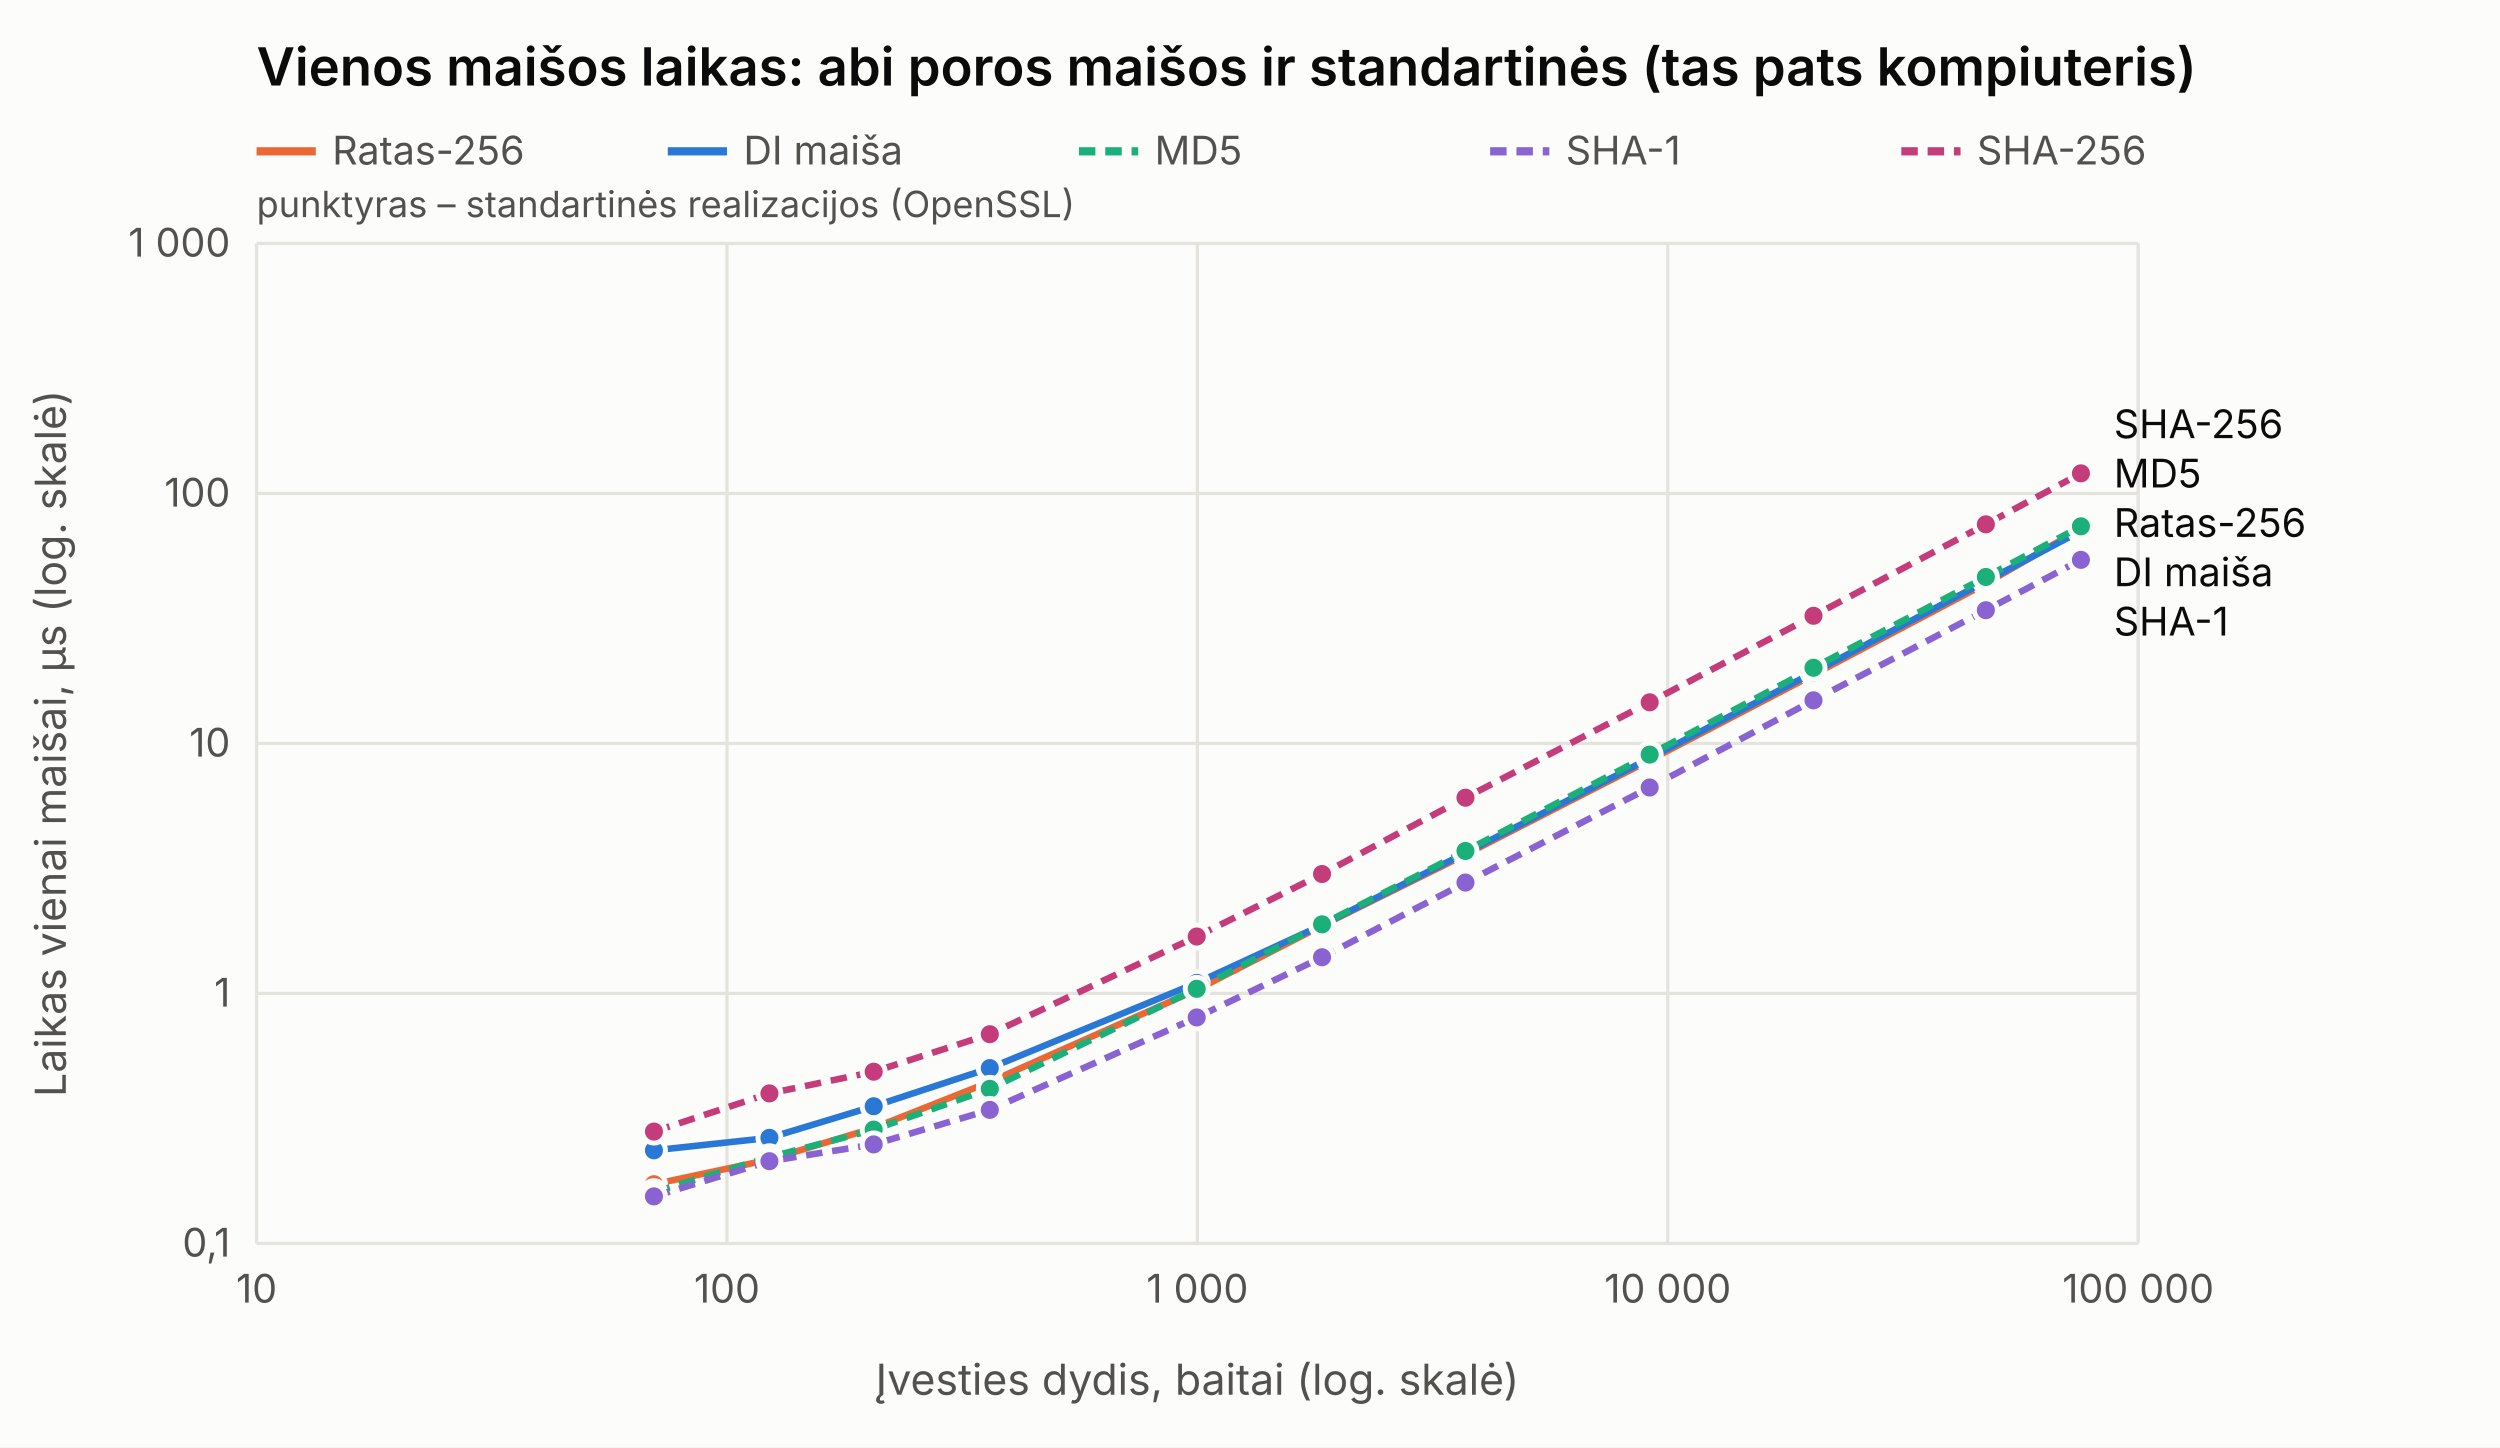
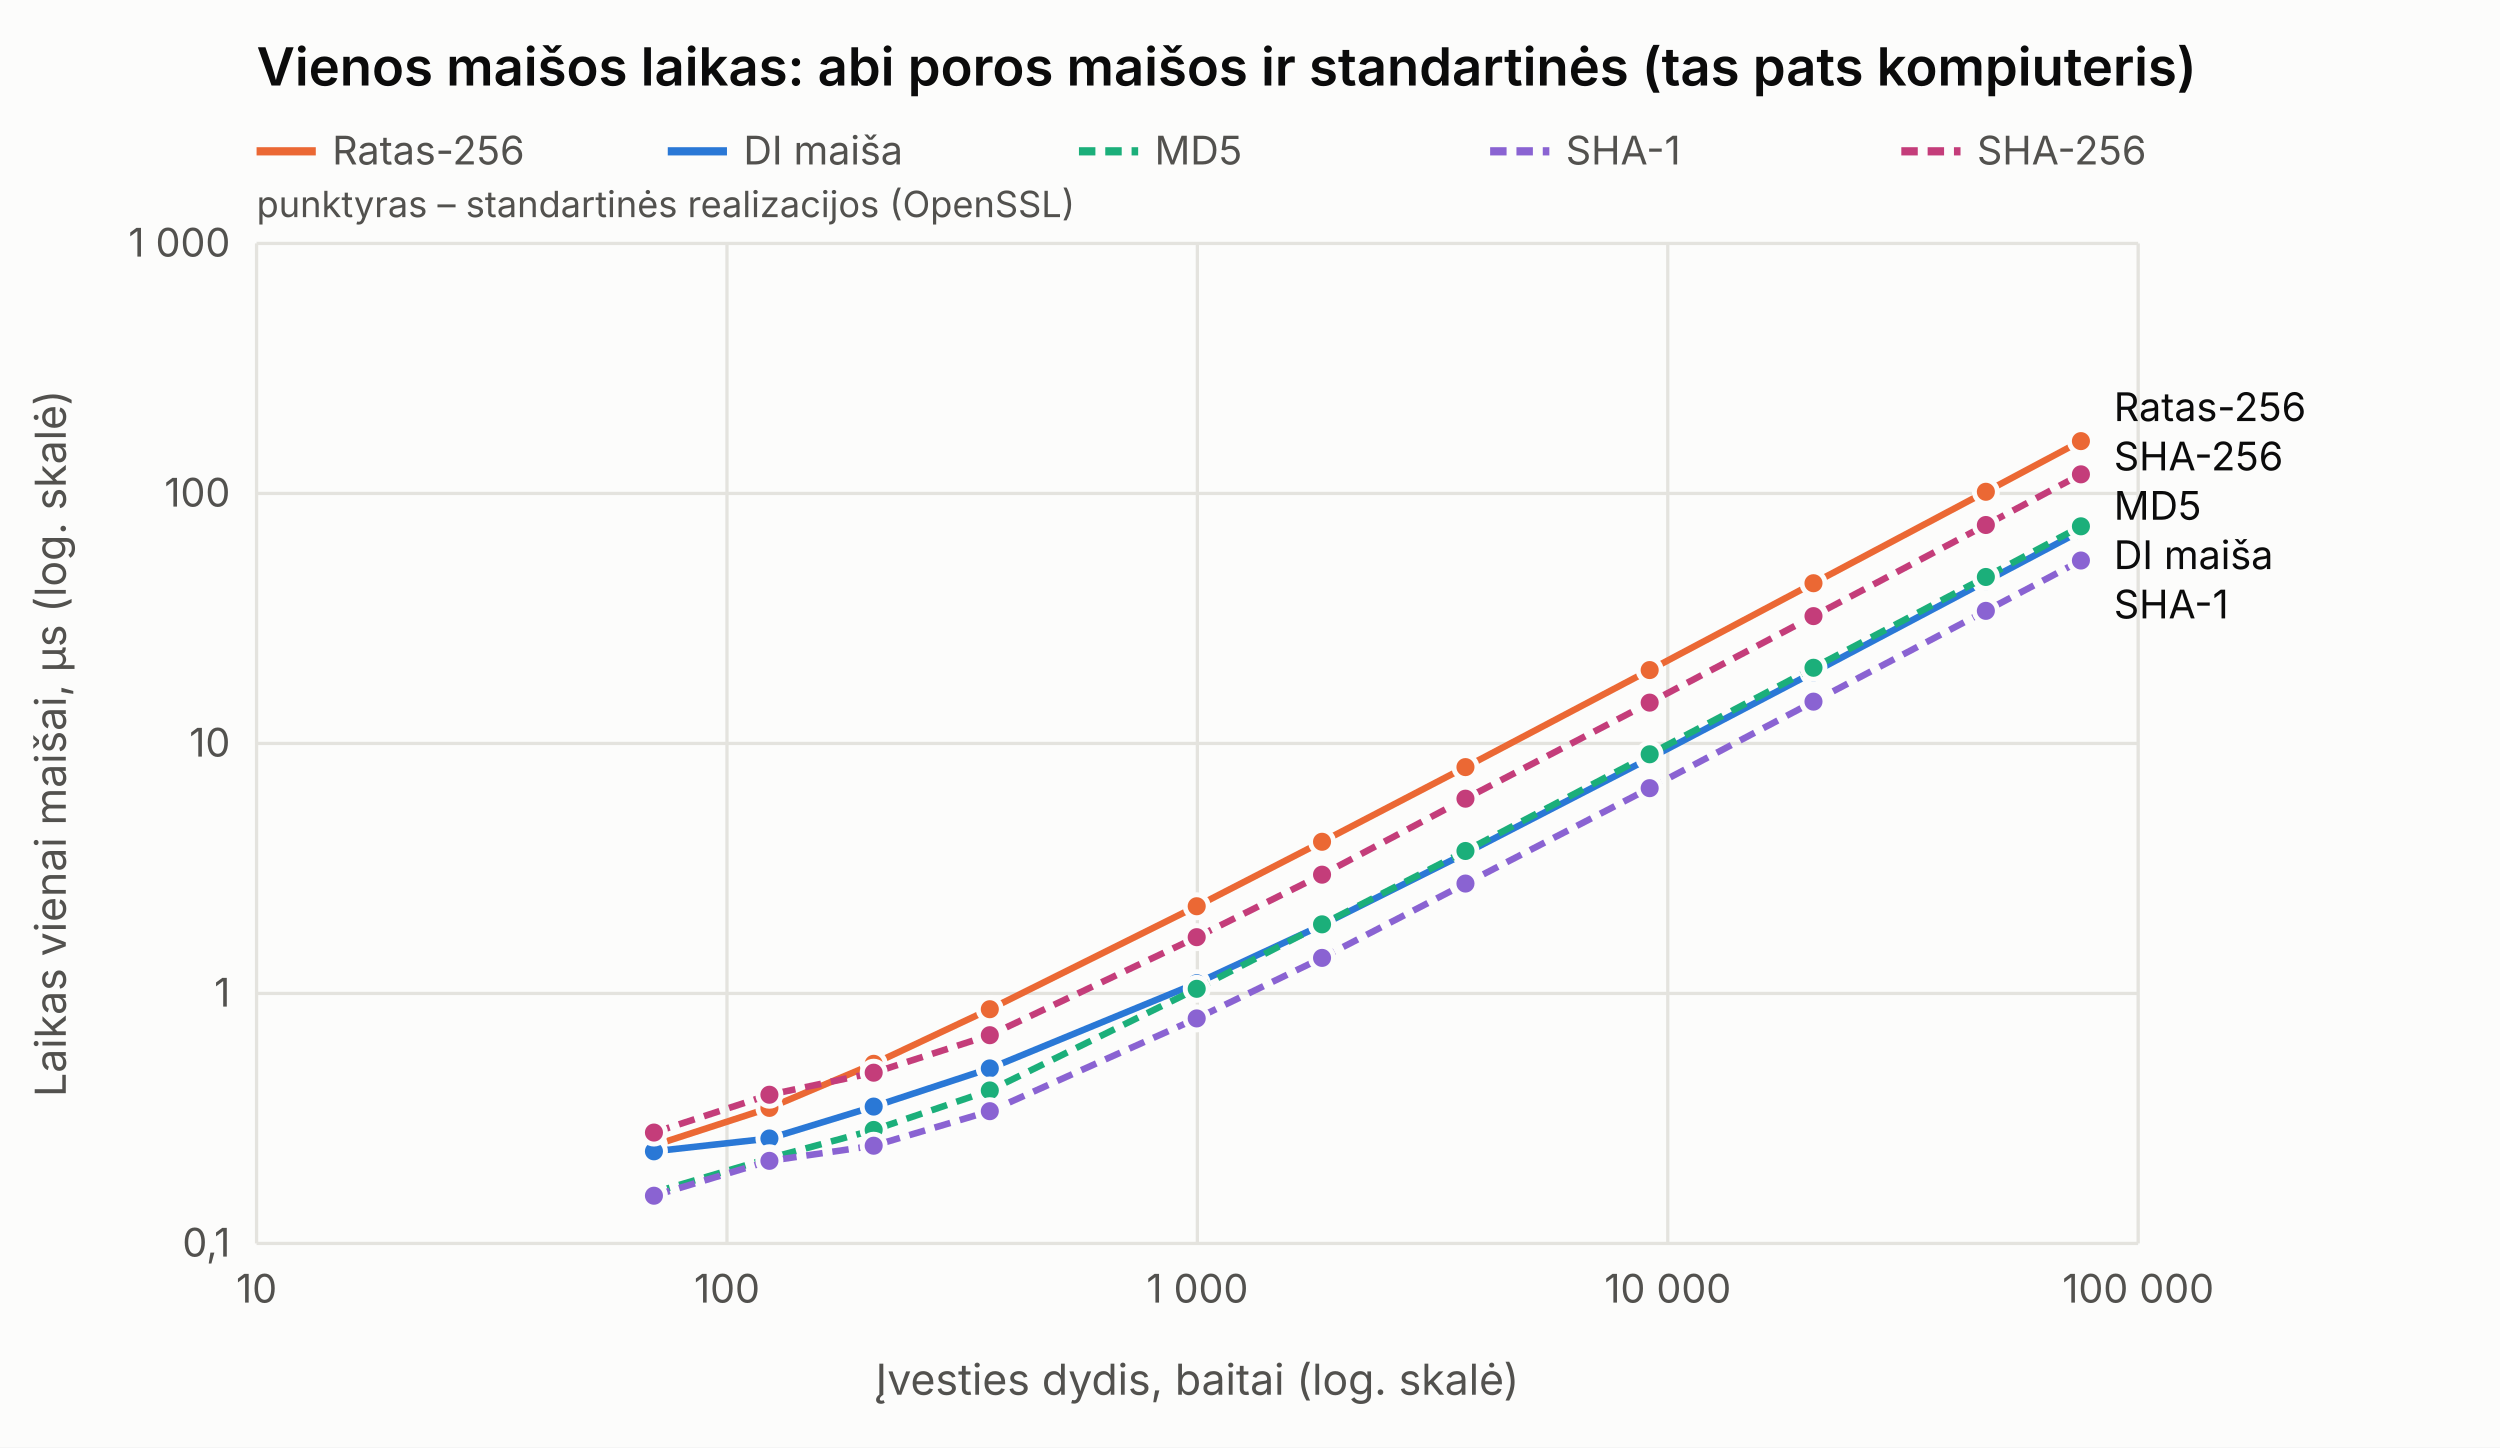
<svg xmlns="http://www.w3.org/2000/svg" width="760" height="440" viewBox="0 0 760 440" role="img" aria-label="Vienos maišos laikas: abi poros maišos ir standartinės (tas pats kompiuteris)">
  <style>text{font-family:system-ui,-apple-system,'Segoe UI',sans-serif} .bg{fill:#fcfcfb} .t{fill:#0b0b0b} .t2{fill:#52514e} .grid{stroke:#e4e3de} .f-beDI{fill:#eb6834} .s-beDI{stroke:#eb6834} .f-di{fill:#2a78d6} .s-di{stroke:#2a78d6} .f-md5{fill:#1baf7a} .s-md5{stroke:#1baf7a} .f-sha1{fill:#8a63d2} .s-sha1{stroke:#8a63d2} .f-sha256{fill:#c43d7a} .s-sha256{stroke:#c43d7a} .ring{stroke:#fcfcfb} @media (prefers-color-scheme: dark){.bg{fill:#1a1a19} .t{fill:#ffffff} .t2{fill:#c3c2b7} .grid{stroke:#353533} .f-beDI{fill:#d95926} .s-beDI{stroke:#d95926} .f-di{fill:#3987e5} .s-di{stroke:#3987e5} .f-md5{fill:#2fc48d} .s-md5{stroke:#2fc48d} .f-sha1{fill:#a585e6} .s-sha1{stroke:#a585e6} .f-sha256{fill:#e0619a} .s-sha256{stroke:#e0619a} .ring{stroke:#1a1a19}}</style>
  <rect class="bg" fill="#fcfcfb" width="760" height="440" />
  <text class="t" x="78" y="26" font-size="16" font-weight="600">Vienos maišos laikas: abi poros maišos ir standartinės (tas pats kompiuteris)</text>
  <line class="s-beDI" stroke="#eb6834" stroke-width="2.5" x1="78" y1="46" x2="96" y2="46" />
  <text class="t2" x="101" y="50" font-size="12">Ratas-256</text>
  <line class="s-di" stroke="#2a78d6" stroke-width="2.5" x1="203" y1="46" x2="221" y2="46" />
  <text class="t2" x="226" y="50" font-size="12">DI maiša</text>
  <line class="s-md5" stroke="#1baf7a" stroke-width="2.5" stroke-dasharray="5 3" x1="328" y1="46" x2="346" y2="46" />
  <text class="t2" x="351" y="50" font-size="12">MD5</text>
  <line class="s-sha1" stroke="#8a63d2" stroke-width="2.5" stroke-dasharray="5 3" x1="453" y1="46" x2="471" y2="46" />
  <text class="t2" x="476" y="50" font-size="12">SHA-1</text>
  <line class="s-sha256" stroke="#c43d7a" stroke-width="2.5" stroke-dasharray="5 3" x1="578" y1="46" x2="596" y2="46" />
  <text class="t2" x="601" y="50" font-size="12">SHA-256</text>
  <text class="t2" x="78" y="66" font-size="11">punktyras – standartinės realizacijos (OpenSSL)</text>
  <line class="grid" stroke="#e4e3de" x1="78.0" y1="74" x2="78.0" y2="378" />
  <text class="t2" x="78.0" y="396" font-size="12" text-anchor="middle">10</text>
  <line class="grid" stroke="#e4e3de" x1="221.0" y1="74" x2="221.0" y2="378" />
  <text class="t2" x="221.0" y="396" font-size="12" text-anchor="middle">100</text>
  <line class="grid" stroke="#e4e3de" x1="364.0" y1="74" x2="364.0" y2="378" />
  <text class="t2" x="364.0" y="396" font-size="12" text-anchor="middle">1 000</text>
  <line class="grid" stroke="#e4e3de" x1="507.0" y1="74" x2="507.0" y2="378" />
  <text class="t2" x="507.0" y="396" font-size="12" text-anchor="middle">10 000</text>
  <line class="grid" stroke="#e4e3de" x1="650.0" y1="74" x2="650.0" y2="378" />
  <text class="t2" x="650.0" y="396" font-size="12" text-anchor="middle">100 000</text>
  <line class="grid" stroke="#e4e3de" x1="78" y1="378.0" x2="650" y2="378.0" />
  <text class="t2" x="70" y="382.0" font-size="12" text-anchor="end">0,1</text>
  <line class="grid" stroke="#e4e3de" x1="78" y1="302.0" x2="650" y2="302.0" />
  <text class="t2" x="70" y="306.0" font-size="12" text-anchor="end">1</text>
  <line class="grid" stroke="#e4e3de" x1="78" y1="226.0" x2="650" y2="226.0" />
  <text class="t2" x="70" y="230.0" font-size="12" text-anchor="end">10</text>
  <line class="grid" stroke="#e4e3de" x1="78" y1="150.0" x2="650" y2="150.0" />
  <text class="t2" x="70" y="154.0" font-size="12" text-anchor="end">100</text>
  <line class="grid" stroke="#e4e3de" x1="78" y1="74.0" x2="650" y2="74.0" />
  <text class="t2" x="70" y="78.0" font-size="12" text-anchor="end">1 000</text>
  <text class="t2" x="364.0" y="424" font-size="13" text-anchor="middle">Įvesties dydis, baitai (log. skalė)</text>
  <text class="t2" transform="translate(20 226.0) rotate(-90)" font-size="13" text-anchor="middle">Laikas vienai maišai, µs (log. skalė)</text>
-   <path class="s-beDI" stroke="#eb6834" fill="none" stroke-width="2" stroke-linejoin="round" d="M198.8,360.0 L233.9,352.5 L265.6,342.9 L300.9,328.9 L363.8,300.9 L401.9,281.4 L445.5,259.8 L501.5,231.1 L551.3,205.1 L603.7,177.4 L632.6,160.7" />
-   <circle class="f-beDI ring" fill="#eb6834" stroke="#fcfcfb" stroke-width="1.5" cx="198.8" cy="360.0" r="3.5" />
-   <circle class="f-beDI ring" fill="#eb6834" stroke="#fcfcfb" stroke-width="1.5" cx="233.9" cy="352.5" r="3.5" />
-   <circle class="f-beDI ring" fill="#eb6834" stroke="#fcfcfb" stroke-width="1.5" cx="265.6" cy="342.9" r="3.5" />
-   <circle class="f-beDI ring" fill="#eb6834" stroke="#fcfcfb" stroke-width="1.5" cx="300.9" cy="328.9" r="3.5" />
-   <circle class="f-beDI ring" fill="#eb6834" stroke="#fcfcfb" stroke-width="1.5" cx="363.8" cy="300.9" r="3.5" />
-   <circle class="f-beDI ring" fill="#eb6834" stroke="#fcfcfb" stroke-width="1.5" cx="401.9" cy="281.4" r="3.5" />
-   <circle class="f-beDI ring" fill="#eb6834" stroke="#fcfcfb" stroke-width="1.5" cx="445.5" cy="259.8" r="3.5" />
-   <circle class="f-beDI ring" fill="#eb6834" stroke="#fcfcfb" stroke-width="1.5" cx="501.5" cy="231.1" r="3.5" />
-   <circle class="f-beDI ring" fill="#eb6834" stroke="#fcfcfb" stroke-width="1.5" cx="551.3" cy="205.1" r="3.5" />
-   <circle class="f-beDI ring" fill="#eb6834" stroke="#fcfcfb" stroke-width="1.5" cx="603.7" cy="177.4" r="3.5" />
-   <circle class="f-beDI ring" fill="#eb6834" stroke="#fcfcfb" stroke-width="1.5" cx="632.6" cy="160.7" r="3.5" />
-   <path class="s-di" stroke="#2a78d6" fill="none" stroke-width="2" stroke-linejoin="round" d="M198.8,349.7 L233.9,345.9 L265.6,336.3 L300.9,324.7 L363.8,298.8 L401.9,281.2 L445.5,259.3 L501.5,230.5 L551.3,204.4 L603.7,176.7 L632.6,161.4" />
-   <circle class="f-di ring" fill="#2a78d6" stroke="#fcfcfb" stroke-width="1.5" cx="198.8" cy="349.7" r="3.5" />
-   <circle class="f-di ring" fill="#2a78d6" stroke="#fcfcfb" stroke-width="1.5" cx="233.9" cy="345.9" r="3.5" />
-   <circle class="f-di ring" fill="#2a78d6" stroke="#fcfcfb" stroke-width="1.5" cx="265.6" cy="336.3" r="3.5" />
-   <circle class="f-di ring" fill="#2a78d6" stroke="#fcfcfb" stroke-width="1.5" cx="300.9" cy="324.7" r="3.5" />
-   <circle class="f-di ring" fill="#2a78d6" stroke="#fcfcfb" stroke-width="1.5" cx="363.8" cy="298.8" r="3.5" />
+   <path class="s-beDI" stroke="#eb6834" fill="none" stroke-width="2" stroke-linejoin="round" d="M198.8,348.2 L233.9,336.8 L265.6,323.4 L300.9,306.8 L363.8,275.5 L401.9,255.9 L445.5,233.2 L501.5,203.7 L551.3,177.3 L603.7,149.5 L632.6,134.1" />
+   <circle class="f-beDI ring" fill="#eb6834" stroke="#fcfcfb" stroke-width="1.5" cx="198.8" cy="348.2" r="3.5" />
+   <circle class="f-beDI ring" fill="#eb6834" stroke="#fcfcfb" stroke-width="1.5" cx="233.9" cy="336.8" r="3.5" />
+   <circle class="f-beDI ring" fill="#eb6834" stroke="#fcfcfb" stroke-width="1.5" cx="265.6" cy="323.4" r="3.5" />
+   <circle class="f-beDI ring" fill="#eb6834" stroke="#fcfcfb" stroke-width="1.5" cx="300.9" cy="306.8" r="3.5" />
+   <circle class="f-beDI ring" fill="#eb6834" stroke="#fcfcfb" stroke-width="1.5" cx="363.8" cy="275.5" r="3.5" />
+   <circle class="f-beDI ring" fill="#eb6834" stroke="#fcfcfb" stroke-width="1.5" cx="401.9" cy="255.9" r="3.5" />
+   <circle class="f-beDI ring" fill="#eb6834" stroke="#fcfcfb" stroke-width="1.5" cx="445.5" cy="233.2" r="3.5" />
+   <circle class="f-beDI ring" fill="#eb6834" stroke="#fcfcfb" stroke-width="1.5" cx="501.5" cy="203.7" r="3.5" />
+   <circle class="f-beDI ring" fill="#eb6834" stroke="#fcfcfb" stroke-width="1.5" cx="551.3" cy="177.3" r="3.5" />
+   <circle class="f-beDI ring" fill="#eb6834" stroke="#fcfcfb" stroke-width="1.5" cx="603.7" cy="149.5" r="3.5" />
+   <circle class="f-beDI ring" fill="#eb6834" stroke="#fcfcfb" stroke-width="1.5" cx="632.6" cy="134.1" r="3.5" />
+   <path class="s-di" stroke="#2a78d6" fill="none" stroke-width="2" stroke-linejoin="round" d="M198.8,350.0 L233.9,346.1 L265.6,336.4 L300.9,324.8 L363.8,298.9 L401.9,281.2 L445.5,259.4 L501.5,230.5 L551.3,204.4 L603.7,176.7 L632.6,161.4" />
+   <circle class="f-di ring" fill="#2a78d6" stroke="#fcfcfb" stroke-width="1.5" cx="198.8" cy="350.0" r="3.5" />
+   <circle class="f-di ring" fill="#2a78d6" stroke="#fcfcfb" stroke-width="1.5" cx="233.9" cy="346.1" r="3.5" />
+   <circle class="f-di ring" fill="#2a78d6" stroke="#fcfcfb" stroke-width="1.5" cx="265.6" cy="336.4" r="3.5" />
+   <circle class="f-di ring" fill="#2a78d6" stroke="#fcfcfb" stroke-width="1.5" cx="300.9" cy="324.8" r="3.5" />
+   <circle class="f-di ring" fill="#2a78d6" stroke="#fcfcfb" stroke-width="1.5" cx="363.8" cy="298.9" r="3.5" />
  <circle class="f-di ring" fill="#2a78d6" stroke="#fcfcfb" stroke-width="1.5" cx="401.9" cy="281.2" r="3.5" />
-   <circle class="f-di ring" fill="#2a78d6" stroke="#fcfcfb" stroke-width="1.5" cx="445.5" cy="259.3" r="3.5" />
+   <circle class="f-di ring" fill="#2a78d6" stroke="#fcfcfb" stroke-width="1.5" cx="445.5" cy="259.4" r="3.5" />
  <circle class="f-di ring" fill="#2a78d6" stroke="#fcfcfb" stroke-width="1.5" cx="501.5" cy="230.5" r="3.5" />
  <circle class="f-di ring" fill="#2a78d6" stroke="#fcfcfb" stroke-width="1.5" cx="551.3" cy="204.4" r="3.5" />
  <circle class="f-di ring" fill="#2a78d6" stroke="#fcfcfb" stroke-width="1.5" cx="603.7" cy="176.7" r="3.5" />
  <circle class="f-di ring" fill="#2a78d6" stroke="#fcfcfb" stroke-width="1.5" cx="632.6" cy="161.4" r="3.5" />
-   <path class="s-md5" stroke="#1baf7a" fill="none" stroke-width="2" stroke-dasharray="5 3" stroke-linejoin="round" d="M198.8,362.4 L233.9,351.8 L265.6,343.4 L300.9,331.0 L363.8,300.6 L401.9,281.0 L445.5,258.7 L501.5,229.4 L551.3,203.0 L603.7,175.4 L632.6,160.0" />
-   <circle class="f-md5 ring" fill="#1baf7a" stroke="#fcfcfb" stroke-width="1.5" cx="198.8" cy="362.4" r="3.5" />
-   <circle class="f-md5 ring" fill="#1baf7a" stroke="#fcfcfb" stroke-width="1.5" cx="233.9" cy="351.8" r="3.5" />
-   <circle class="f-md5 ring" fill="#1baf7a" stroke="#fcfcfb" stroke-width="1.5" cx="265.6" cy="343.4" r="3.5" />
-   <circle class="f-md5 ring" fill="#1baf7a" stroke="#fcfcfb" stroke-width="1.5" cx="300.9" cy="331.0" r="3.5" />
+   <path class="s-md5" stroke="#1baf7a" fill="none" stroke-width="2" stroke-dasharray="5 3" stroke-linejoin="round" d="M198.8,362.5 L233.9,352.1 L265.6,343.5 L300.9,331.5 L363.8,300.6 L401.9,281.0 L445.5,258.7 L501.5,229.3 L551.3,203.0 L603.7,175.4 L632.6,160.0" />
+   <circle class="f-md5 ring" fill="#1baf7a" stroke="#fcfcfb" stroke-width="1.5" cx="198.8" cy="362.5" r="3.5" />
+   <circle class="f-md5 ring" fill="#1baf7a" stroke="#fcfcfb" stroke-width="1.5" cx="233.9" cy="352.1" r="3.5" />
+   <circle class="f-md5 ring" fill="#1baf7a" stroke="#fcfcfb" stroke-width="1.5" cx="265.6" cy="343.5" r="3.5" />
+   <circle class="f-md5 ring" fill="#1baf7a" stroke="#fcfcfb" stroke-width="1.5" cx="300.9" cy="331.5" r="3.5" />
  <circle class="f-md5 ring" fill="#1baf7a" stroke="#fcfcfb" stroke-width="1.5" cx="363.8" cy="300.6" r="3.5" />
  <circle class="f-md5 ring" fill="#1baf7a" stroke="#fcfcfb" stroke-width="1.5" cx="401.9" cy="281.0" r="3.5" />
  <circle class="f-md5 ring" fill="#1baf7a" stroke="#fcfcfb" stroke-width="1.5" cx="445.5" cy="258.7" r="3.5" />
-   <circle class="f-md5 ring" fill="#1baf7a" stroke="#fcfcfb" stroke-width="1.5" cx="501.5" cy="229.4" r="3.5" />
+   <circle class="f-md5 ring" fill="#1baf7a" stroke="#fcfcfb" stroke-width="1.5" cx="501.5" cy="229.3" r="3.5" />
  <circle class="f-md5 ring" fill="#1baf7a" stroke="#fcfcfb" stroke-width="1.5" cx="551.3" cy="203.0" r="3.5" />
  <circle class="f-md5 ring" fill="#1baf7a" stroke="#fcfcfb" stroke-width="1.5" cx="603.7" cy="175.4" r="3.5" />
  <circle class="f-md5 ring" fill="#1baf7a" stroke="#fcfcfb" stroke-width="1.5" cx="632.6" cy="160.0" r="3.5" />
-   <path class="s-sha1" stroke="#8a63d2" fill="none" stroke-width="2" stroke-dasharray="5 3" stroke-linejoin="round" d="M198.8,363.7 L233.9,353.0 L265.6,347.9 L300.9,337.4 L363.8,309.3 L401.9,291.0 L445.5,268.3 L501.5,239.4 L551.3,212.9 L603.7,185.5 L632.6,170.2" />
-   <circle class="f-sha1 ring" fill="#8a63d2" stroke="#fcfcfb" stroke-width="1.5" cx="198.8" cy="363.7" r="3.5" />
-   <circle class="f-sha1 ring" fill="#8a63d2" stroke="#fcfcfb" stroke-width="1.5" cx="233.9" cy="353.0" r="3.5" />
-   <circle class="f-sha1 ring" fill="#8a63d2" stroke="#fcfcfb" stroke-width="1.5" cx="265.6" cy="347.9" r="3.5" />
-   <circle class="f-sha1 ring" fill="#8a63d2" stroke="#fcfcfb" stroke-width="1.5" cx="300.9" cy="337.4" r="3.5" />
-   <circle class="f-sha1 ring" fill="#8a63d2" stroke="#fcfcfb" stroke-width="1.5" cx="363.8" cy="309.3" r="3.5" />
-   <circle class="f-sha1 ring" fill="#8a63d2" stroke="#fcfcfb" stroke-width="1.5" cx="401.9" cy="291.0" r="3.5" />
-   <circle class="f-sha1 ring" fill="#8a63d2" stroke="#fcfcfb" stroke-width="1.5" cx="445.5" cy="268.3" r="3.5" />
-   <circle class="f-sha1 ring" fill="#8a63d2" stroke="#fcfcfb" stroke-width="1.5" cx="501.5" cy="239.4" r="3.5" />
-   <circle class="f-sha1 ring" fill="#8a63d2" stroke="#fcfcfb" stroke-width="1.5" cx="551.3" cy="212.9" r="3.5" />
-   <circle class="f-sha1 ring" fill="#8a63d2" stroke="#fcfcfb" stroke-width="1.5" cx="603.7" cy="185.5" r="3.5" />
-   <circle class="f-sha1 ring" fill="#8a63d2" stroke="#fcfcfb" stroke-width="1.5" cx="632.6" cy="170.2" r="3.5" />
-   <path class="s-sha256" stroke="#c43d7a" fill="none" stroke-width="2" stroke-dasharray="5 3" stroke-linejoin="round" d="M198.8,344.0 L233.9,332.4 L265.6,325.8 L300.9,314.4 L363.8,284.7 L401.9,265.7 L445.5,242.5 L501.5,213.5 L551.3,187.2 L603.7,159.4 L632.6,143.9" />
-   <circle class="f-sha256 ring" fill="#c43d7a" stroke="#fcfcfb" stroke-width="1.5" cx="198.8" cy="344.0" r="3.5" />
-   <circle class="f-sha256 ring" fill="#c43d7a" stroke="#fcfcfb" stroke-width="1.5" cx="233.9" cy="332.4" r="3.5" />
-   <circle class="f-sha256 ring" fill="#c43d7a" stroke="#fcfcfb" stroke-width="1.5" cx="265.6" cy="325.8" r="3.5" />
-   <circle class="f-sha256 ring" fill="#c43d7a" stroke="#fcfcfb" stroke-width="1.5" cx="300.9" cy="314.4" r="3.5" />
-   <circle class="f-sha256 ring" fill="#c43d7a" stroke="#fcfcfb" stroke-width="1.5" cx="363.8" cy="284.7" r="3.5" />
-   <circle class="f-sha256 ring" fill="#c43d7a" stroke="#fcfcfb" stroke-width="1.5" cx="401.9" cy="265.7" r="3.5" />
-   <circle class="f-sha256 ring" fill="#c43d7a" stroke="#fcfcfb" stroke-width="1.5" cx="445.5" cy="242.5" r="3.5" />
-   <circle class="f-sha256 ring" fill="#c43d7a" stroke="#fcfcfb" stroke-width="1.5" cx="501.5" cy="213.5" r="3.5" />
-   <circle class="f-sha256 ring" fill="#c43d7a" stroke="#fcfcfb" stroke-width="1.5" cx="551.3" cy="187.2" r="3.5" />
-   <circle class="f-sha256 ring" fill="#c43d7a" stroke="#fcfcfb" stroke-width="1.5" cx="603.7" cy="159.4" r="3.5" />
-   <circle class="f-sha256 ring" fill="#c43d7a" stroke="#fcfcfb" stroke-width="1.5" cx="632.6" cy="143.9" r="3.5" />
-   <text class="t" x="642.6" y="133.2" font-size="12">SHA-256</text>
-   <text class="t" x="642.6" y="148.2" font-size="12">MD5</text>
-   <text class="t" x="642.6" y="163.2" font-size="12">Ratas-256</text>
-   <text class="t" x="642.6" y="178.2" font-size="12">DI maiša</text>
-   <text class="t" x="642.6" y="193.2" font-size="12">SHA-1</text>
+   <path class="s-sha1" stroke="#8a63d2" fill="none" stroke-width="2" stroke-dasharray="5 3" stroke-linejoin="round" d="M198.8,363.5 L233.9,352.9 L265.6,348.3 L300.9,337.8 L363.8,309.6 L401.9,291.2 L445.5,268.6 L501.5,239.6 L551.3,213.3 L603.7,185.7 L632.6,170.4" />
+   <circle class="f-sha1 ring" fill="#8a63d2" stroke="#fcfcfb" stroke-width="1.5" cx="198.8" cy="363.5" r="3.5" />
+   <circle class="f-sha1 ring" fill="#8a63d2" stroke="#fcfcfb" stroke-width="1.5" cx="233.9" cy="352.9" r="3.5" />
+   <circle class="f-sha1 ring" fill="#8a63d2" stroke="#fcfcfb" stroke-width="1.5" cx="265.6" cy="348.3" r="3.5" />
+   <circle class="f-sha1 ring" fill="#8a63d2" stroke="#fcfcfb" stroke-width="1.5" cx="300.9" cy="337.8" r="3.5" />
+   <circle class="f-sha1 ring" fill="#8a63d2" stroke="#fcfcfb" stroke-width="1.5" cx="363.8" cy="309.6" r="3.5" />
+   <circle class="f-sha1 ring" fill="#8a63d2" stroke="#fcfcfb" stroke-width="1.5" cx="401.9" cy="291.2" r="3.5" />
+   <circle class="f-sha1 ring" fill="#8a63d2" stroke="#fcfcfb" stroke-width="1.5" cx="445.5" cy="268.6" r="3.5" />
+   <circle class="f-sha1 ring" fill="#8a63d2" stroke="#fcfcfb" stroke-width="1.5" cx="501.5" cy="239.6" r="3.5" />
+   <circle class="f-sha1 ring" fill="#8a63d2" stroke="#fcfcfb" stroke-width="1.5" cx="551.3" cy="213.3" r="3.5" />
+   <circle class="f-sha1 ring" fill="#8a63d2" stroke="#fcfcfb" stroke-width="1.5" cx="603.7" cy="185.7" r="3.5" />
+   <circle class="f-sha1 ring" fill="#8a63d2" stroke="#fcfcfb" stroke-width="1.5" cx="632.6" cy="170.4" r="3.5" />
+   <path class="s-sha256" stroke="#c43d7a" fill="none" stroke-width="2" stroke-dasharray="5 3" stroke-linejoin="round" d="M198.8,344.3 L233.9,332.8 L265.6,326.1 L300.9,314.7 L363.8,284.9 L401.9,265.9 L445.5,242.8 L501.5,213.6 L551.3,187.3 L603.7,159.6 L632.6,144.2" />
+   <circle class="f-sha256 ring" fill="#c43d7a" stroke="#fcfcfb" stroke-width="1.5" cx="198.8" cy="344.3" r="3.5" />
+   <circle class="f-sha256 ring" fill="#c43d7a" stroke="#fcfcfb" stroke-width="1.5" cx="233.9" cy="332.8" r="3.5" />
+   <circle class="f-sha256 ring" fill="#c43d7a" stroke="#fcfcfb" stroke-width="1.5" cx="265.6" cy="326.1" r="3.5" />
+   <circle class="f-sha256 ring" fill="#c43d7a" stroke="#fcfcfb" stroke-width="1.5" cx="300.9" cy="314.7" r="3.5" />
+   <circle class="f-sha256 ring" fill="#c43d7a" stroke="#fcfcfb" stroke-width="1.5" cx="363.8" cy="284.9" r="3.5" />
+   <circle class="f-sha256 ring" fill="#c43d7a" stroke="#fcfcfb" stroke-width="1.5" cx="401.9" cy="265.9" r="3.5" />
+   <circle class="f-sha256 ring" fill="#c43d7a" stroke="#fcfcfb" stroke-width="1.5" cx="445.5" cy="242.8" r="3.5" />
+   <circle class="f-sha256 ring" fill="#c43d7a" stroke="#fcfcfb" stroke-width="1.5" cx="501.5" cy="213.6" r="3.5" />
+   <circle class="f-sha256 ring" fill="#c43d7a" stroke="#fcfcfb" stroke-width="1.5" cx="551.3" cy="187.3" r="3.5" />
+   <circle class="f-sha256 ring" fill="#c43d7a" stroke="#fcfcfb" stroke-width="1.5" cx="603.7" cy="159.6" r="3.5" />
+   <circle class="f-sha256 ring" fill="#c43d7a" stroke="#fcfcfb" stroke-width="1.5" cx="632.6" cy="144.2" r="3.5" />
+   <text class="t" x="642.6" y="128.0" font-size="12">Ratas-256</text>
+   <text class="t" x="642.6" y="143.0" font-size="12">SHA-256</text>
+   <text class="t" x="642.6" y="158.0" font-size="12">MD5</text>
+   <text class="t" x="642.6" y="173.0" font-size="12">DI maiša</text>
+   <text class="t" x="642.6" y="188.0" font-size="12">SHA-1</text>
</svg>
